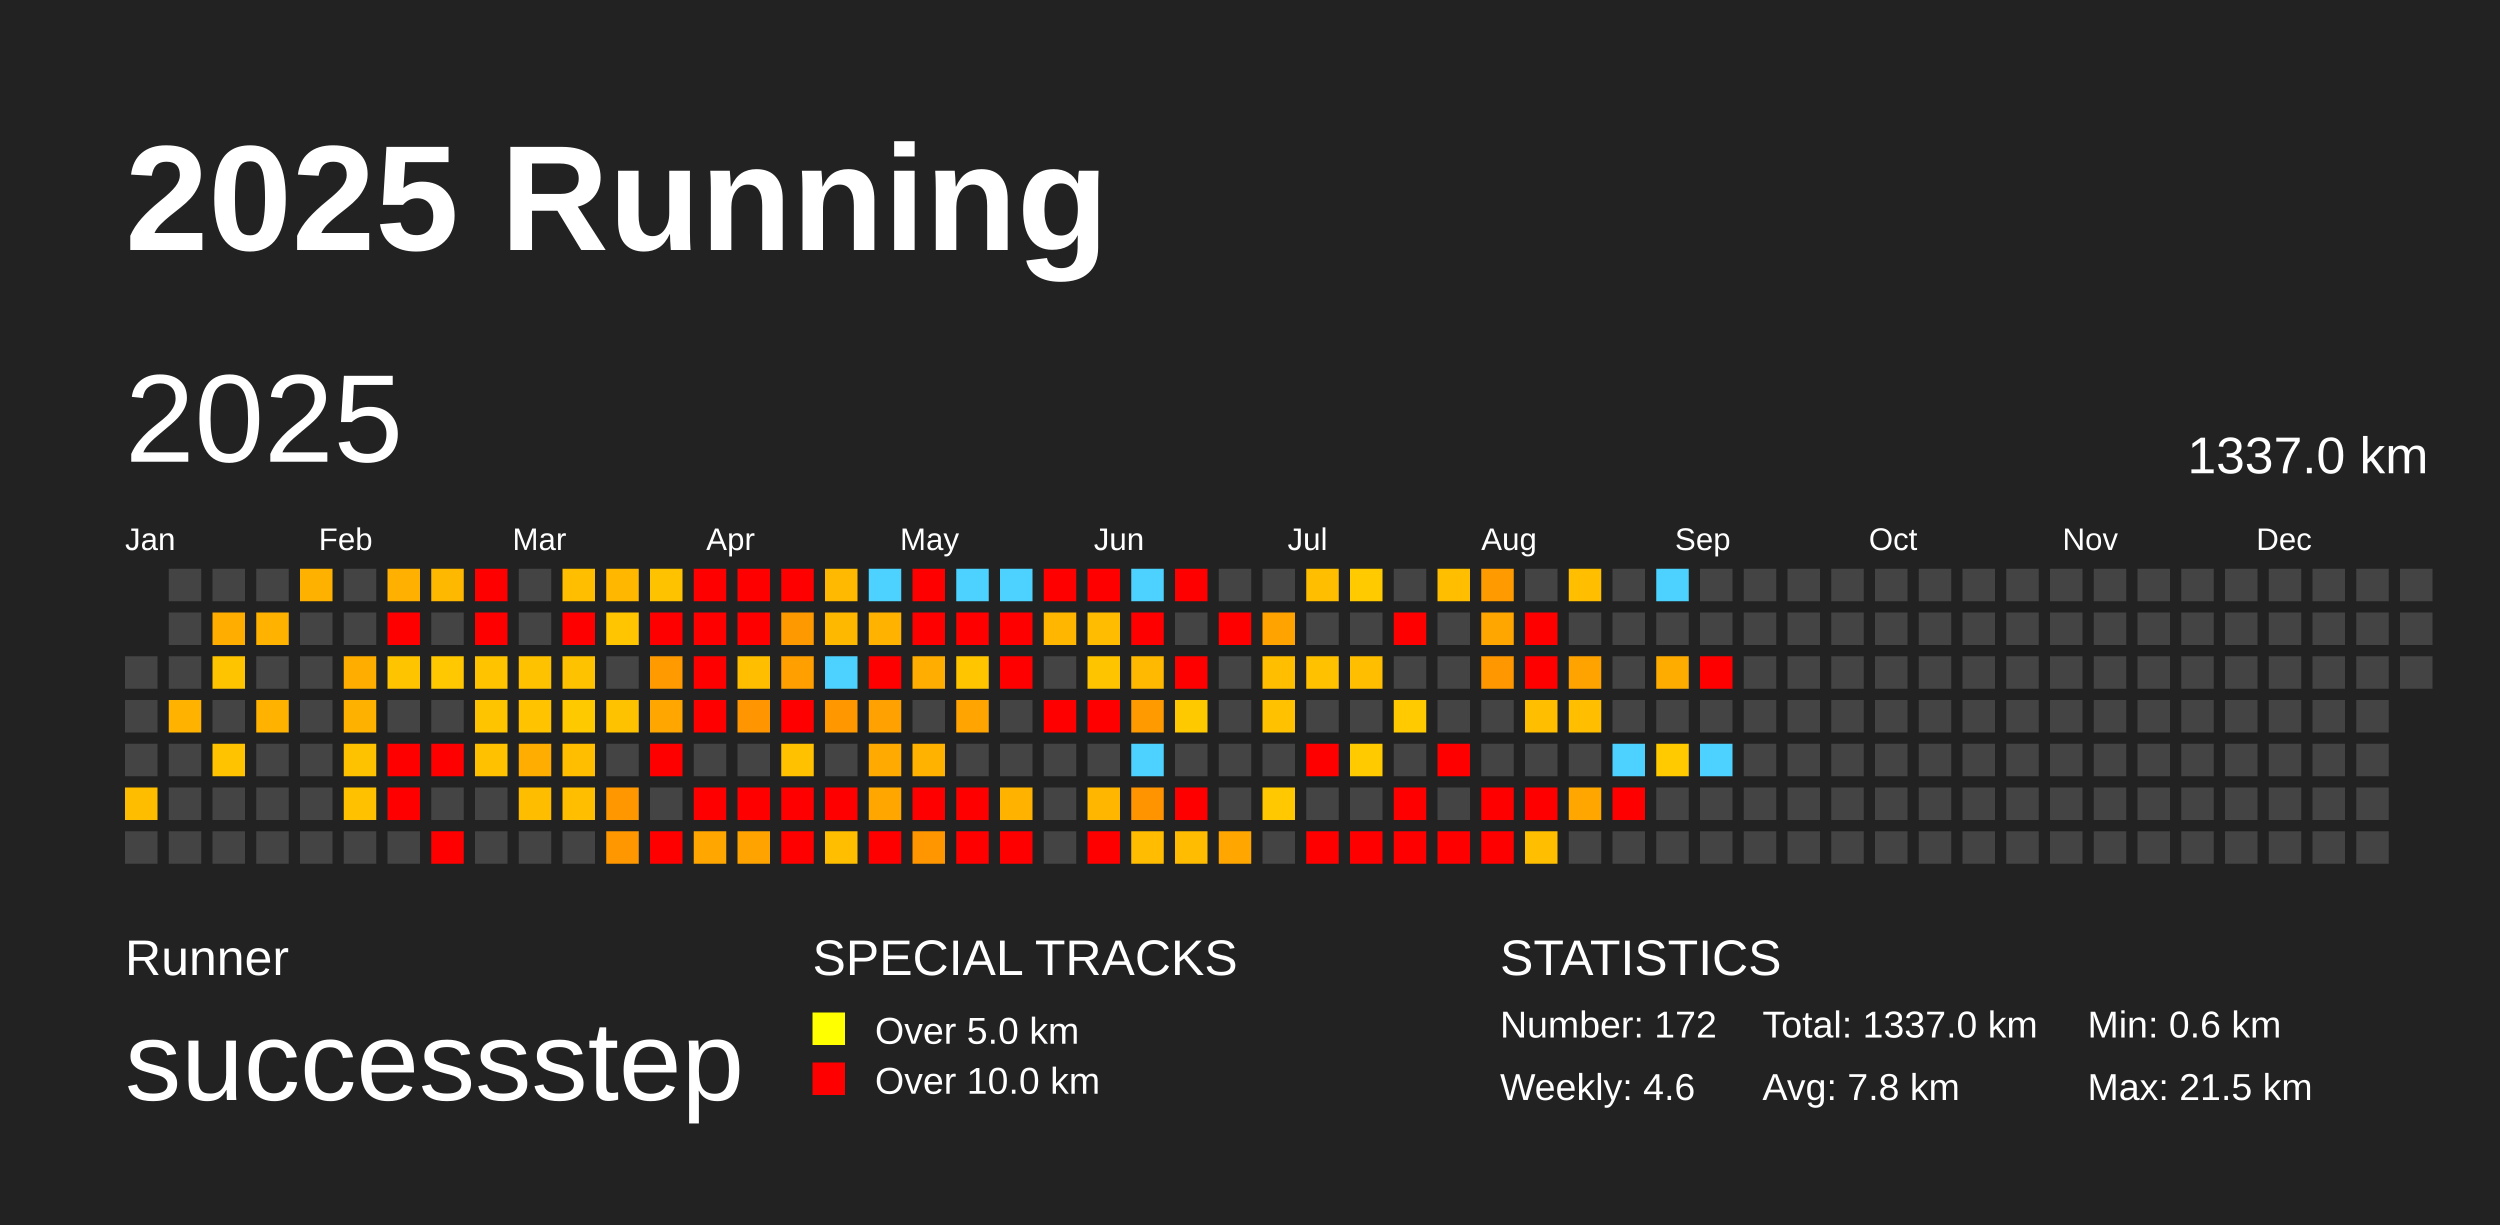
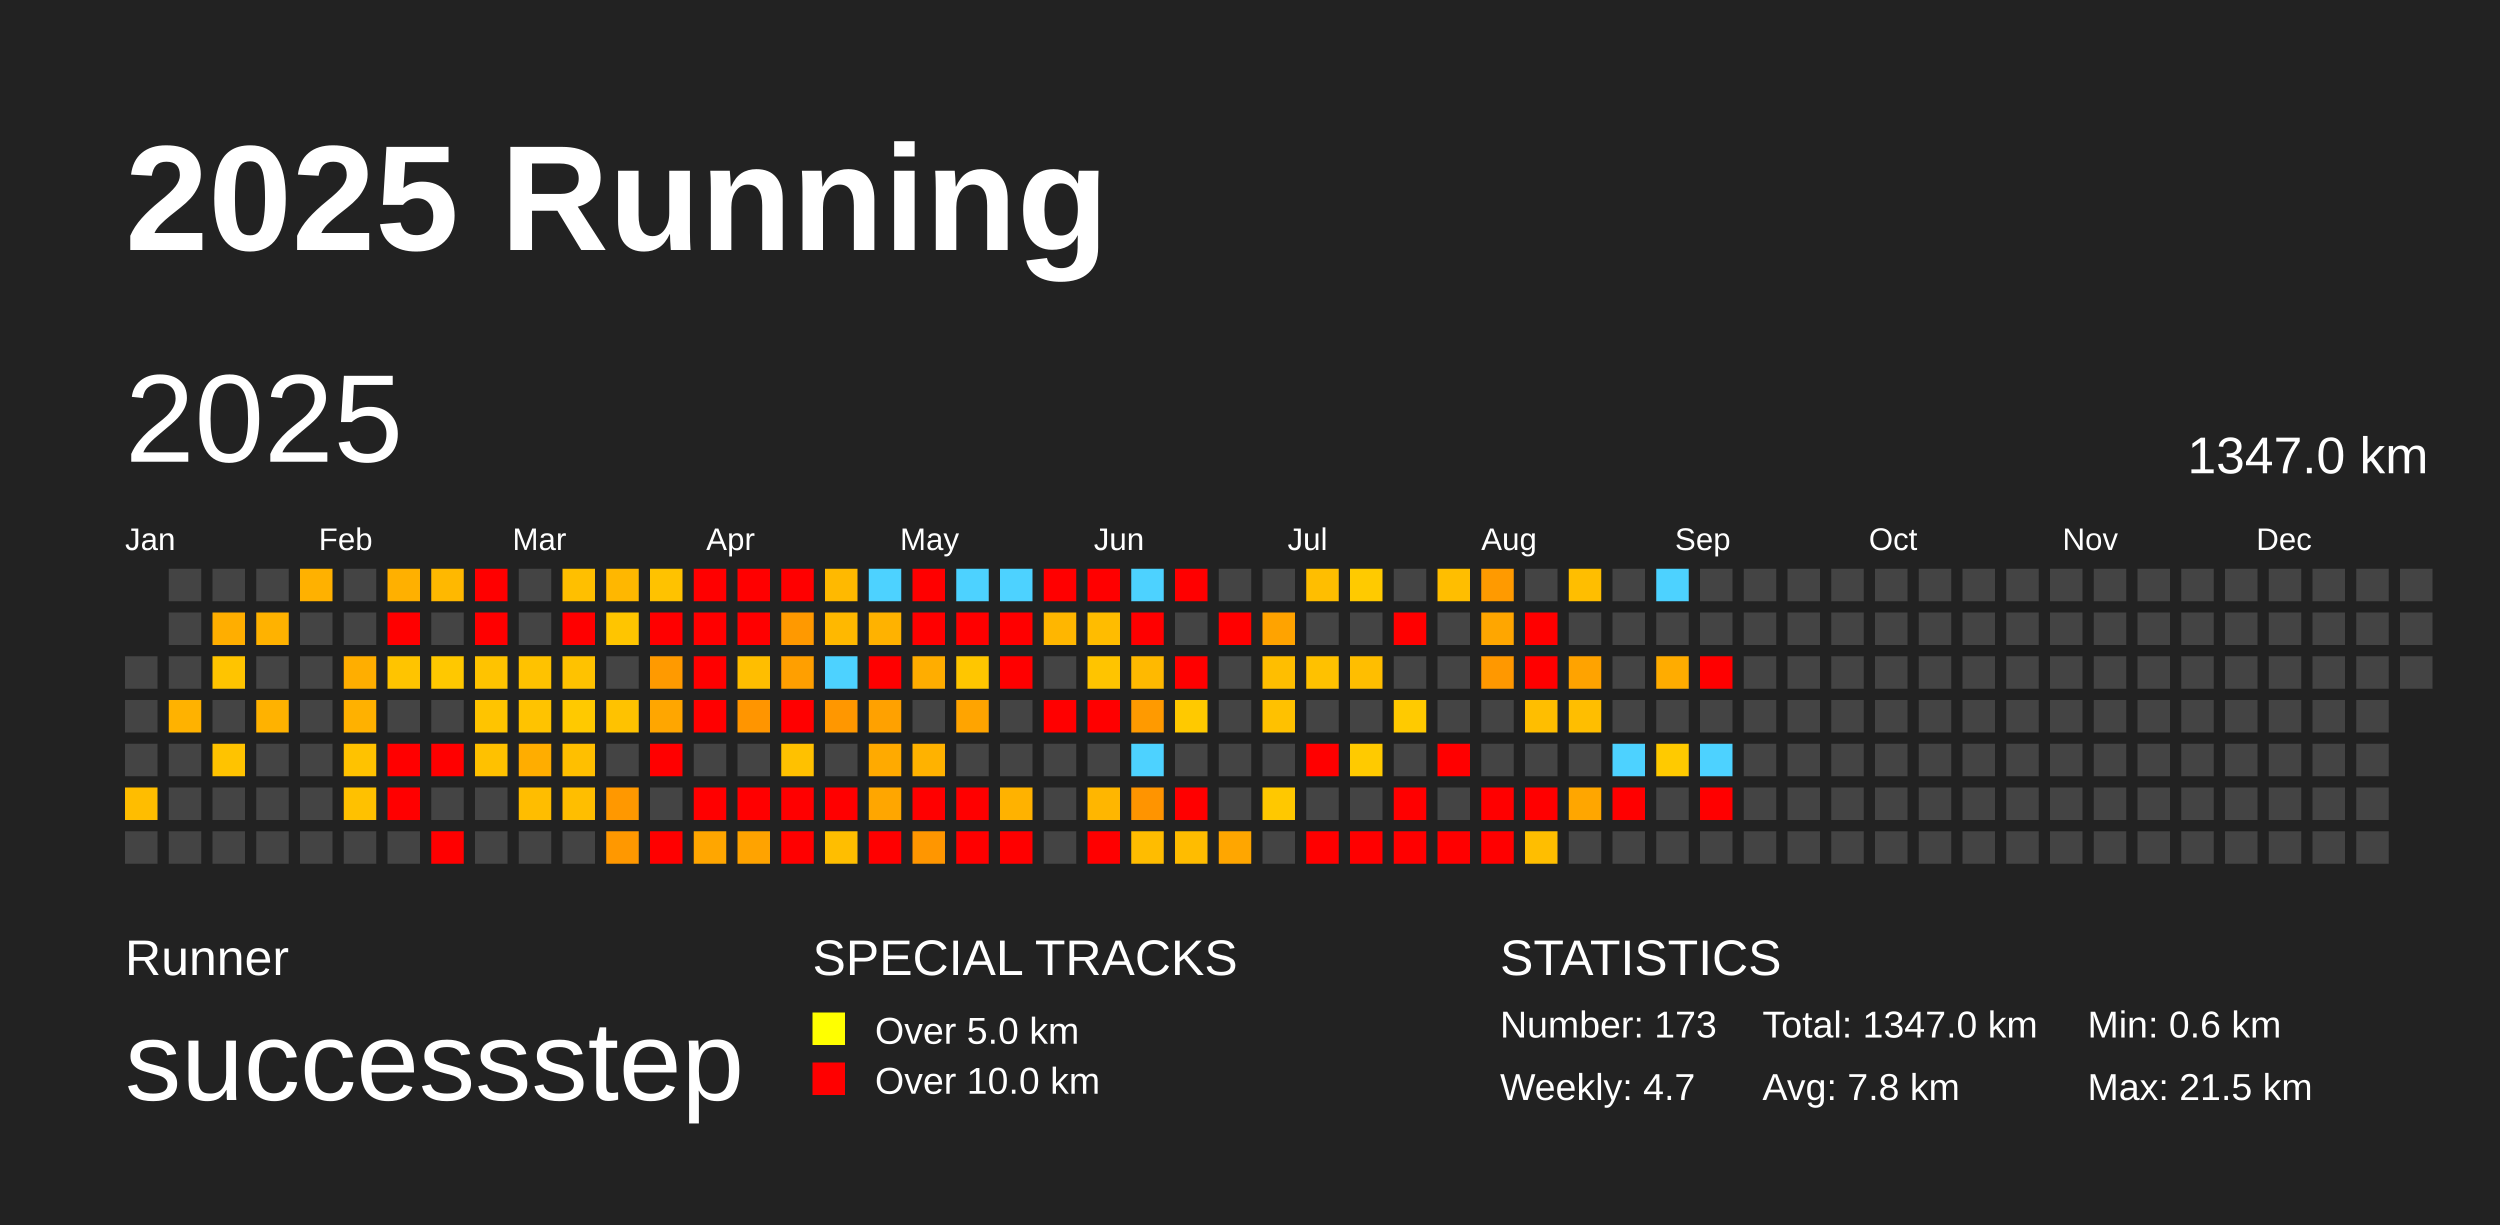
<svg xmlns="http://www.w3.org/2000/svg" baseProfile="full" height="98mm" version="1.1" viewBox="0,0,200,98" width="200mm">
  <defs />
  <rect fill="#222222" height="98" width="200" x="0" y="0" />
  <text fill="#FFFFFF" style="font-size:12px; font-family:Arial; font-weight:bold;" x="10" y="20">2025 Running</text>
  <text fill="#FFFFFF" style="font-size:4px; font-family:Arial" x="10" y="78">Runner</text>
  <text fill="#FFFFFF" style="font-size:9px; font-family:Arial" x="10" y="88">successstep</text>
  <text fill="#FFFFFF" style="font-size:4px; font-family:Arial" x="65" y="78">SPECIAL TRACKS</text>
  <rect fill="yellow" height="2.6" width="2.6" x="65" y="81" />
  <text fill="#FFFFFF" style="font-size:3px; font-family:Arial" x="70" y="83.5">Over 5.0 km</text>
  <rect fill="red" height="2.6" width="2.6" x="65" y="85" />
  <text fill="#FFFFFF" style="font-size:3px; font-family:Arial" x="70" y="87.5">Over 10.0 km</text>
  <text fill="#FFFFFF" style="font-size:4px; font-family:Arial" x="120" y="78">STATISTICS</text>
-   <text fill="#FFFFFF" style="font-size:3px; font-family:Arial" x="120" y="83">Number: 172</text>
-   <text fill="#FFFFFF" style="font-size:3px; font-family:Arial" x="120" y="88">Weekly: 4.6</text>
-   <text fill="#FFFFFF" style="font-size:3px; font-family:Arial" x="141" y="83">Total: 1337.0 km</text>
+   <text fill="#FFFFFF" style="font-size:3px; font-family:Arial" x="120" y="83">Number: 173</text>
+   <text fill="#FFFFFF" style="font-size:3px; font-family:Arial" x="120" y="88">Weekly: 4.7</text>
+   <text fill="#FFFFFF" style="font-size:3px; font-family:Arial" x="141" y="83">Total: 1347.0 km</text>
  <text fill="#FFFFFF" style="font-size:3px; font-family:Arial" x="141" y="88">Avg: 7.8 km</text>
  <text fill="#FFFFFF" style="font-size:3px; font-family:Arial" x="167" y="83">Min: 0.6 km</text>
  <text fill="#FFFFFF" style="font-size:3px; font-family:Arial" x="167" y="88">Max: 21.5 km</text>
  <text dominant-baseline="hanging" fill="#FFFFFF" style="font-size:10.0px; font-family:Arial;" x="10" y="30">2025</text>
-   <text dominant-baseline="hanging" fill="#FFFFFF" style="font-size:4.125px; font-family:Arial;" x="175" y="35">1337.0 km</text>
+   <text dominant-baseline="hanging" fill="#FFFFFF" style="font-size:4.125px; font-family:Arial;" x="175" y="35">1347.0 km</text>
  <text fill="#FFFFFF" style="font-size:2.5px; font-family:Arial" x="10.0" y="44">Jan</text>
  <text fill="#FFFFFF" style="font-size:2.5px; font-family:Arial" x="25.5" y="44">Feb</text>
  <text fill="#FFFFFF" style="font-size:2.5px; font-family:Arial" x="41.0" y="44">Mar</text>
  <text fill="#FFFFFF" style="font-size:2.5px; font-family:Arial" x="56.5" y="44">Apr</text>
  <text fill="#FFFFFF" style="font-size:2.5px; font-family:Arial" x="72.0" y="44">May</text>
  <text fill="#FFFFFF" style="font-size:2.5px; font-family:Arial" x="87.5" y="44">Jun</text>
  <text fill="#FFFFFF" style="font-size:2.5px; font-family:Arial" x="103.0" y="44">Jul</text>
  <text fill="#FFFFFF" style="font-size:2.5px; font-family:Arial" x="118.5" y="44">Aug</text>
  <text fill="#FFFFFF" style="font-size:2.5px; font-family:Arial" x="134.0" y="44">Sep</text>
  <text fill="#FFFFFF" style="font-size:2.5px; font-family:Arial" x="149.5" y="44">Oct</text>
  <text fill="#FFFFFF" style="font-size:2.5px; font-family:Arial" x="165.0" y="44">Nov</text>
  <text fill="#FFFFFF" style="font-size:2.5px; font-family:Arial" x="180.5" y="44">Dec</text>
  <rect fill="#444444" height="2.6" width="2.6" x="10.0" y="52.5" />
  <rect fill="#444444" height="2.6" width="2.6" x="10.0" y="56.0" />
  <rect fill="#444444" height="2.6" width="2.6" x="10.0" y="59.5" />
  <rect fill="#ffbd00" height="2.6" width="2.6" x="10.0" y="63.0" />
  <rect fill="#444444" height="2.6" width="2.6" x="10.0" y="66.5" />
  <rect fill="#444444" height="2.6" width="2.6" x="13.5" y="45.5" />
  <rect fill="#444444" height="2.6" width="2.6" x="13.5" y="49.0" />
  <rect fill="#444444" height="2.6" width="2.6" x="13.5" y="52.5" />
  <rect fill="#ffb200" height="2.6" width="2.6" x="13.5" y="56.0" />
  <rect fill="#444444" height="2.6" width="2.6" x="13.5" y="59.5" />
  <rect fill="#444444" height="2.6" width="2.6" x="13.5" y="63.0" />
  <rect fill="#444444" height="2.6" width="2.6" x="13.5" y="66.5" />
  <rect fill="#444444" height="2.6" width="2.6" x="17.0" y="45.5" />
  <rect fill="#ffae00" height="2.6" width="2.6" x="17.0" y="49.0" />
  <rect fill="#ffc400" height="2.6" width="2.6" x="17.0" y="52.5" />
  <rect fill="#444444" height="2.6" width="2.6" x="17.0" y="56.0" />
  <rect fill="#ffc300" height="2.6" width="2.6" x="17.0" y="59.5" />
  <rect fill="#444444" height="2.6" width="2.6" x="17.0" y="63.0" />
  <rect fill="#444444" height="2.6" width="2.6" x="17.0" y="66.5" />
  <rect fill="#444444" height="2.6" width="2.6" x="20.5" y="45.5" />
  <rect fill="#ffb200" height="2.6" width="2.6" x="20.5" y="49.0" />
  <rect fill="#444444" height="2.6" width="2.6" x="20.5" y="52.5" />
  <rect fill="#ffb200" height="2.6" width="2.6" x="20.5" y="56.0" />
  <rect fill="#444444" height="2.6" width="2.6" x="20.5" y="59.5" />
  <rect fill="#444444" height="2.6" width="2.6" x="20.5" y="63.0" />
  <rect fill="#444444" height="2.6" width="2.6" x="20.5" y="66.5" />
  <rect fill="#ffb100" height="2.6" width="2.6" x="24.0" y="45.5" />
  <rect fill="#444444" height="2.6" width="2.6" x="24.0" y="49.0" />
  <rect fill="#444444" height="2.6" width="2.6" x="24.0" y="52.5" />
  <rect fill="#444444" height="2.6" width="2.6" x="24.0" y="56.0" />
  <rect fill="#444444" height="2.6" width="2.6" x="24.0" y="59.5" />
  <rect fill="#444444" height="2.6" width="2.6" x="24.0" y="63.0" />
  <rect fill="#444444" height="2.6" width="2.6" x="24.0" y="66.5" />
  <rect fill="#444444" height="2.6" width="2.6" x="27.5" y="45.5" />
  <rect fill="#444444" height="2.6" width="2.6" x="27.5" y="49.0" />
  <rect fill="#ffae00" height="2.6" width="2.6" x="27.5" y="52.5" />
  <rect fill="#ffb100" height="2.6" width="2.6" x="27.5" y="56.0" />
  <rect fill="#ffc200" height="2.6" width="2.6" x="27.5" y="59.5" />
  <rect fill="#ffc100" height="2.6" width="2.6" x="27.5" y="63.0" />
  <rect fill="#444444" height="2.6" width="2.6" x="27.5" y="66.5" />
  <rect fill="#ffb000" height="2.6" width="2.6" x="31.0" y="45.5" />
  <rect fill="red" height="2.6" width="2.6" x="31.0" y="49.0" />
  <rect fill="#ffc400" height="2.6" width="2.6" x="31.0" y="52.5" />
  <rect fill="#444444" height="2.6" width="2.6" x="31.0" y="56.0" />
  <rect fill="red" height="2.6" width="2.6" x="31.0" y="59.5" />
  <rect fill="red" height="2.6" width="2.6" x="31.0" y="63.0" />
  <rect fill="#444444" height="2.6" width="2.6" x="31.0" y="66.5" />
  <rect fill="#ffb800" height="2.6" width="2.6" x="34.5" y="45.5" />
  <rect fill="#444444" height="2.6" width="2.6" x="34.5" y="49.0" />
  <rect fill="#ffc800" height="2.6" width="2.6" x="34.5" y="52.5" />
  <rect fill="#444444" height="2.6" width="2.6" x="34.5" y="56.0" />
  <rect fill="red" height="2.6" width="2.6" x="34.5" y="59.5" />
  <rect fill="#444444" height="2.6" width="2.6" x="34.5" y="63.0" />
  <rect fill="red" height="2.6" width="2.6" x="34.5" y="66.5" />
  <rect fill="red" height="2.6" width="2.6" x="38.0" y="45.5" />
  <rect fill="red" height="2.6" width="2.6" x="38.0" y="49.0" />
  <rect fill="#ffc300" height="2.6" width="2.6" x="38.0" y="52.5" />
  <rect fill="#ffc400" height="2.6" width="2.6" x="38.0" y="56.0" />
  <rect fill="#ffc100" height="2.6" width="2.6" x="38.0" y="59.5" />
  <rect fill="#444444" height="2.6" width="2.6" x="38.0" y="63.0" />
  <rect fill="#444444" height="2.6" width="2.6" x="38.0" y="66.5" />
  <rect fill="#444444" height="2.6" width="2.6" x="41.5" y="45.5" />
  <rect fill="#444444" height="2.6" width="2.6" x="41.5" y="49.0" />
  <rect fill="#ffc200" height="2.6" width="2.6" x="41.5" y="52.5" />
  <rect fill="#ffc300" height="2.6" width="2.6" x="41.5" y="56.0" />
  <rect fill="#ffad00" height="2.6" width="2.6" x="41.5" y="59.5" />
  <rect fill="#ffbd00" height="2.6" width="2.6" x="41.5" y="63.0" />
  <rect fill="#444444" height="2.6" width="2.6" x="41.5" y="66.5" />
  <rect fill="#ffbf00" height="2.6" width="2.6" x="45.0" y="45.5" />
  <rect fill="red" height="2.6" width="2.6" x="45.0" y="49.0" />
  <rect fill="#ffc200" height="2.6" width="2.6" x="45.0" y="52.5" />
  <rect fill="#ffc900" height="2.6" width="2.6" x="45.0" y="56.0" />
  <rect fill="#ffbf00" height="2.6" width="2.6" x="45.0" y="59.5" />
  <rect fill="#ffbe00" height="2.6" width="2.6" x="45.0" y="63.0" />
  <rect fill="#444444" height="2.6" width="2.6" x="45.0" y="66.5" />
  <rect fill="#ffb700" height="2.6" width="2.6" x="48.5" y="45.5" />
  <rect fill="#ffc500" height="2.6" width="2.6" x="48.5" y="49.0" />
  <rect fill="#444444" height="2.6" width="2.6" x="48.5" y="52.5" />
  <rect fill="#ffc200" height="2.6" width="2.6" x="48.5" y="56.0" />
  <rect fill="#444444" height="2.6" width="2.6" x="48.5" y="59.5" />
  <rect fill="#ff9800" height="2.6" width="2.6" x="48.5" y="63.0" />
  <rect fill="#ff9800" height="2.6" width="2.6" x="48.5" y="66.5" />
  <rect fill="#ffc200" height="2.6" width="2.6" x="52.0" y="45.5" />
  <rect fill="red" height="2.6" width="2.6" x="52.0" y="49.0" />
  <rect fill="#ff9a00" height="2.6" width="2.6" x="52.0" y="52.5" />
  <rect fill="#ffa600" height="2.6" width="2.6" x="52.0" y="56.0" />
  <rect fill="red" height="2.6" width="2.6" x="52.0" y="59.5" />
  <rect fill="#444444" height="2.6" width="2.6" x="52.0" y="63.0" />
  <rect fill="red" height="2.6" width="2.6" x="52.0" y="66.5" />
  <rect fill="red" height="2.6" width="2.6" x="55.5" y="45.5" />
  <rect fill="red" height="2.6" width="2.6" x="55.5" y="49.0" />
  <rect fill="red" height="2.6" width="2.6" x="55.5" y="52.5" />
  <rect fill="red" height="2.6" width="2.6" x="55.5" y="56.0" />
  <rect fill="#444444" height="2.6" width="2.6" x="55.5" y="59.5" />
  <rect fill="red" height="2.6" width="2.6" x="55.5" y="63.0" />
  <rect fill="#ffa600" height="2.6" width="2.6" x="55.5" y="66.5" />
  <rect fill="red" height="2.6" width="2.6" x="59.0" y="45.5" />
  <rect fill="red" height="2.6" width="2.6" x="59.0" y="49.0" />
  <rect fill="#ffbe00" height="2.6" width="2.6" x="59.0" y="52.5" />
  <rect fill="#ff9500" height="2.6" width="2.6" x="59.0" y="56.0" />
  <rect fill="#444444" height="2.6" width="2.6" x="59.0" y="59.5" />
  <rect fill="red" height="2.6" width="2.6" x="59.0" y="63.0" />
  <rect fill="#ffa300" height="2.6" width="2.6" x="59.0" y="66.5" />
  <rect fill="red" height="2.6" width="2.6" x="62.5" y="45.5" />
  <rect fill="#ff9900" height="2.6" width="2.6" x="62.5" y="49.0" />
  <rect fill="#ff9f00" height="2.6" width="2.6" x="62.5" y="52.5" />
  <rect fill="red" height="2.6" width="2.6" x="62.5" y="56.0" />
  <rect fill="#ffc100" height="2.6" width="2.6" x="62.5" y="59.5" />
  <rect fill="red" height="2.6" width="2.6" x="62.5" y="63.0" />
  <rect fill="red" height="2.6" width="2.6" x="62.5" y="66.5" />
  <rect fill="#ffb900" height="2.6" width="2.6" x="66.0" y="45.5" />
  <rect fill="#ffb800" height="2.6" width="2.6" x="66.0" y="49.0" />
  <rect fill="#4dd2ff" height="2.6" width="2.6" x="66.0" y="52.5" />
  <rect fill="#ff9700" height="2.6" width="2.6" x="66.0" y="56.0" />
  <rect fill="#444444" height="2.6" width="2.6" x="66.0" y="59.5" />
  <rect fill="red" height="2.6" width="2.6" x="66.0" y="63.0" />
  <rect fill="#ffbe00" height="2.6" width="2.6" x="66.0" y="66.5" />
  <rect fill="#4dd2ff" height="2.6" width="2.6" x="69.5" y="45.5" />
  <rect fill="#ffb200" height="2.6" width="2.6" x="69.5" y="49.0" />
  <rect fill="red" height="2.6" width="2.6" x="69.5" y="52.5" />
  <rect fill="#ffa100" height="2.6" width="2.6" x="69.5" y="56.0" />
  <rect fill="#ffaa00" height="2.6" width="2.6" x="69.5" y="59.5" />
  <rect fill="#ffa600" height="2.6" width="2.6" x="69.5" y="63.0" />
  <rect fill="red" height="2.6" width="2.6" x="69.5" y="66.5" />
  <rect fill="red" height="2.6" width="2.6" x="73.0" y="45.5" />
  <rect fill="red" height="2.6" width="2.6" x="73.0" y="49.0" />
  <rect fill="#ffad00" height="2.6" width="2.6" x="73.0" y="52.5" />
  <rect fill="#444444" height="2.6" width="2.6" x="73.0" y="56.0" />
  <rect fill="#ffb200" height="2.6" width="2.6" x="73.0" y="59.5" />
  <rect fill="red" height="2.6" width="2.6" x="73.0" y="63.0" />
  <rect fill="#ff9600" height="2.6" width="2.6" x="73.0" y="66.5" />
  <rect fill="#4dd2ff" height="2.6" width="2.6" x="76.5" y="45.5" />
  <rect fill="red" height="2.6" width="2.6" x="76.5" y="49.0" />
  <rect fill="#ffc600" height="2.6" width="2.6" x="76.5" y="52.5" />
  <rect fill="#ffa400" height="2.6" width="2.6" x="76.5" y="56.0" />
  <rect fill="#444444" height="2.6" width="2.6" x="76.5" y="59.5" />
  <rect fill="red" height="2.6" width="2.6" x="76.5" y="63.0" />
  <rect fill="red" height="2.6" width="2.6" x="76.5" y="66.5" />
  <rect fill="#4dd2ff" height="2.6" width="2.6" x="80.0" y="45.5" />
  <rect fill="red" height="2.6" width="2.6" x="80.0" y="49.0" />
  <rect fill="red" height="2.6" width="2.6" x="80.0" y="52.5" />
  <rect fill="#444444" height="2.6" width="2.6" x="80.0" y="56.0" />
  <rect fill="#444444" height="2.6" width="2.6" x="80.0" y="59.5" />
  <rect fill="#ffb200" height="2.6" width="2.6" x="80.0" y="63.0" />
  <rect fill="red" height="2.6" width="2.6" x="80.0" y="66.5" />
  <rect fill="red" height="2.6" width="2.6" x="83.5" y="45.5" />
  <rect fill="#ffb600" height="2.6" width="2.6" x="83.5" y="49.0" />
  <rect fill="#444444" height="2.6" width="2.6" x="83.5" y="52.5" />
  <rect fill="red" height="2.6" width="2.6" x="83.5" y="56.0" />
  <rect fill="#444444" height="2.6" width="2.6" x="83.5" y="59.5" />
  <rect fill="#444444" height="2.6" width="2.6" x="83.5" y="63.0" />
  <rect fill="#444444" height="2.6" width="2.6" x="83.5" y="66.5" />
  <rect fill="red" height="2.6" width="2.6" x="87.0" y="45.5" />
  <rect fill="#ffbc00" height="2.6" width="2.6" x="87.0" y="49.0" />
  <rect fill="#ffc400" height="2.6" width="2.6" x="87.0" y="52.5" />
  <rect fill="red" height="2.6" width="2.6" x="87.0" y="56.0" />
  <rect fill="#444444" height="2.6" width="2.6" x="87.0" y="59.5" />
  <rect fill="#ffb600" height="2.6" width="2.6" x="87.0" y="63.0" />
  <rect fill="red" height="2.6" width="2.6" x="87.0" y="66.5" />
  <rect fill="#4dd2ff" height="2.6" width="2.6" x="90.5" y="45.5" />
  <rect fill="red" height="2.6" width="2.6" x="90.5" y="49.0" />
  <rect fill="#ffb900" height="2.6" width="2.6" x="90.5" y="52.5" />
  <rect fill="#ff9a00" height="2.6" width="2.6" x="90.5" y="56.0" />
  <rect fill="#4dd2ff" height="2.6" width="2.6" x="90.5" y="59.5" />
  <rect fill="#ff9400" height="2.6" width="2.6" x="90.5" y="63.0" />
  <rect fill="#ffbc00" height="2.6" width="2.6" x="90.5" y="66.5" />
  <rect fill="red" height="2.6" width="2.6" x="94.0" y="45.5" />
  <rect fill="#444444" height="2.6" width="2.6" x="94.0" y="49.0" />
  <rect fill="red" height="2.6" width="2.6" x="94.0" y="52.5" />
  <rect fill="#ffc900" height="2.6" width="2.6" x="94.0" y="56.0" />
  <rect fill="#444444" height="2.6" width="2.6" x="94.0" y="59.5" />
  <rect fill="red" height="2.6" width="2.6" x="94.0" y="63.0" />
  <rect fill="#ffbc00" height="2.6" width="2.6" x="94.0" y="66.5" />
  <rect fill="#444444" height="2.6" width="2.6" x="97.5" y="45.5" />
  <rect fill="red" height="2.6" width="2.6" x="97.5" y="49.0" />
  <rect fill="#444444" height="2.6" width="2.6" x="97.5" y="52.5" />
  <rect fill="#444444" height="2.6" width="2.6" x="97.5" y="56.0" />
  <rect fill="#444444" height="2.6" width="2.6" x="97.5" y="59.5" />
  <rect fill="#444444" height="2.6" width="2.6" x="97.5" y="63.0" />
  <rect fill="#ffa600" height="2.6" width="2.6" x="97.5" y="66.5" />
  <rect fill="#444444" height="2.6" width="2.6" x="101.0" y="45.5" />
  <rect fill="#ffa300" height="2.6" width="2.6" x="101.0" y="49.0" />
  <rect fill="#ffbe00" height="2.6" width="2.6" x="101.0" y="52.5" />
  <rect fill="#ffc100" height="2.6" width="2.6" x="101.0" y="56.0" />
  <rect fill="#444444" height="2.6" width="2.6" x="101.0" y="59.5" />
  <rect fill="#ffc800" height="2.6" width="2.6" x="101.0" y="63.0" />
  <rect fill="#444444" height="2.6" width="2.6" x="101.0" y="66.5" />
  <rect fill="#ffbe00" height="2.6" width="2.6" x="104.5" y="45.5" />
  <rect fill="#444444" height="2.6" width="2.6" x="104.5" y="49.0" />
  <rect fill="#ffc100" height="2.6" width="2.6" x="104.5" y="52.5" />
  <rect fill="#444444" height="2.6" width="2.6" x="104.5" y="56.0" />
  <rect fill="red" height="2.6" width="2.6" x="104.5" y="59.5" />
  <rect fill="#444444" height="2.6" width="2.6" x="104.5" y="63.0" />
  <rect fill="red" height="2.6" width="2.6" x="104.5" y="66.5" />
  <rect fill="#ffca00" height="2.6" width="2.6" x="108.0" y="45.5" />
  <rect fill="#444444" height="2.6" width="2.6" x="108.0" y="49.0" />
  <rect fill="#ffbe00" height="2.6" width="2.6" x="108.0" y="52.5" />
  <rect fill="#444444" height="2.6" width="2.6" x="108.0" y="56.0" />
  <rect fill="#ffca00" height="2.6" width="2.6" x="108.0" y="59.5" />
  <rect fill="#444444" height="2.6" width="2.6" x="108.0" y="63.0" />
  <rect fill="red" height="2.6" width="2.6" x="108.0" y="66.5" />
  <rect fill="#444444" height="2.6" width="2.6" x="111.5" y="45.5" />
  <rect fill="red" height="2.6" width="2.6" x="111.5" y="49.0" />
  <rect fill="#444444" height="2.6" width="2.6" x="111.5" y="52.5" />
  <rect fill="#ffca00" height="2.6" width="2.6" x="111.5" y="56.0" />
  <rect fill="#444444" height="2.6" width="2.6" x="111.5" y="59.5" />
  <rect fill="red" height="2.6" width="2.6" x="111.5" y="63.0" />
  <rect fill="red" height="2.6" width="2.6" x="111.5" y="66.5" />
  <rect fill="#ffbe00" height="2.6" width="2.6" x="115.0" y="45.5" />
  <rect fill="#444444" height="2.6" width="2.6" x="115.0" y="49.0" />
  <rect fill="#444444" height="2.6" width="2.6" x="115.0" y="52.5" />
  <rect fill="#444444" height="2.6" width="2.6" x="115.0" y="56.0" />
  <rect fill="red" height="2.6" width="2.6" x="115.0" y="59.5" />
  <rect fill="#444444" height="2.6" width="2.6" x="115.0" y="63.0" />
  <rect fill="red" height="2.6" width="2.6" x="115.0" y="66.5" />
  <rect fill="#ff9a00" height="2.6" width="2.6" x="118.5" y="45.5" />
  <rect fill="#ffa600" height="2.6" width="2.6" x="118.5" y="49.0" />
  <rect fill="#ff9800" height="2.6" width="2.6" x="118.5" y="52.5" />
  <rect fill="#444444" height="2.6" width="2.6" x="118.5" y="56.0" />
  <rect fill="#444444" height="2.6" width="2.6" x="118.5" y="59.5" />
  <rect fill="red" height="2.6" width="2.6" x="118.5" y="63.0" />
  <rect fill="red" height="2.6" width="2.6" x="118.5" y="66.5" />
  <rect fill="#444444" height="2.6" width="2.6" x="122.0" y="45.5" />
  <rect fill="red" height="2.6" width="2.6" x="122.0" y="49.0" />
  <rect fill="red" height="2.6" width="2.6" x="122.0" y="52.5" />
  <rect fill="#ffbe00" height="2.6" width="2.6" x="122.0" y="56.0" />
  <rect fill="#444444" height="2.6" width="2.6" x="122.0" y="59.5" />
  <rect fill="red" height="2.6" width="2.6" x="122.0" y="63.0" />
  <rect fill="#ffbe00" height="2.6" width="2.6" x="122.0" y="66.5" />
  <rect fill="#ffbe00" height="2.6" width="2.6" x="125.5" y="45.5" />
  <rect fill="#444444" height="2.6" width="2.6" x="125.5" y="49.0" />
  <rect fill="#ffa300" height="2.6" width="2.6" x="125.5" y="52.5" />
  <rect fill="#ffbe00" height="2.6" width="2.6" x="125.5" y="56.0" />
  <rect fill="#444444" height="2.6" width="2.6" x="125.5" y="59.5" />
  <rect fill="#ffa600" height="2.6" width="2.6" x="125.5" y="63.0" />
  <rect fill="#444444" height="2.6" width="2.6" x="125.5" y="66.5" />
  <rect fill="#444444" height="2.6" width="2.6" x="129.0" y="45.5" />
  <rect fill="#444444" height="2.6" width="2.6" x="129.0" y="49.0" />
  <rect fill="#444444" height="2.6" width="2.6" x="129.0" y="52.5" />
  <rect fill="#444444" height="2.6" width="2.6" x="129.0" y="56.0" />
  <rect fill="#4dd2ff" height="2.6" width="2.6" x="129.0" y="59.5" />
  <rect fill="red" height="2.6" width="2.6" x="129.0" y="63.0" />
  <rect fill="#444444" height="2.6" width="2.6" x="129.0" y="66.5" />
  <rect fill="#4dd2ff" height="2.6" width="2.6" x="132.5" y="45.5" />
  <rect fill="#444444" height="2.6" width="2.6" x="132.5" y="49.0" />
  <rect fill="#ffac00" height="2.6" width="2.6" x="132.5" y="52.5" />
  <rect fill="#444444" height="2.6" width="2.6" x="132.5" y="56.0" />
  <rect fill="#ffca00" height="2.6" width="2.6" x="132.5" y="59.5" />
  <rect fill="#444444" height="2.6" width="2.6" x="132.5" y="63.0" />
  <rect fill="#444444" height="2.6" width="2.6" x="132.5" y="66.5" />
  <rect fill="#444444" height="2.6" width="2.6" x="136.0" y="45.5" />
  <rect fill="#444444" height="2.6" width="2.6" x="136.0" y="49.0" />
  <rect fill="red" height="2.6" width="2.6" x="136.0" y="52.5" />
  <rect fill="#444444" height="2.6" width="2.6" x="136.0" y="56.0" />
  <rect fill="#4dd2ff" height="2.6" width="2.6" x="136.0" y="59.5" />
-   <rect fill="#444444" height="2.6" width="2.6" x="136.0" y="63.0" />
+   <rect fill="red" height="2.6" width="2.6" x="136.0" y="63.0" />
  <rect fill="#444444" height="2.6" width="2.6" x="136.0" y="66.5" />
  <rect fill="#444444" height="2.6" width="2.6" x="139.5" y="45.5" />
  <rect fill="#444444" height="2.6" width="2.6" x="139.5" y="49.0" />
  <rect fill="#444444" height="2.6" width="2.6" x="139.5" y="52.5" />
  <rect fill="#444444" height="2.6" width="2.6" x="139.5" y="56.0" />
  <rect fill="#444444" height="2.6" width="2.6" x="139.5" y="59.5" />
  <rect fill="#444444" height="2.6" width="2.6" x="139.5" y="63.0" />
  <rect fill="#444444" height="2.6" width="2.6" x="139.5" y="66.5" />
  <rect fill="#444444" height="2.6" width="2.6" x="143.0" y="45.5" />
  <rect fill="#444444" height="2.6" width="2.6" x="143.0" y="49.0" />
  <rect fill="#444444" height="2.6" width="2.6" x="143.0" y="52.5" />
  <rect fill="#444444" height="2.6" width="2.6" x="143.0" y="56.0" />
  <rect fill="#444444" height="2.6" width="2.6" x="143.0" y="59.5" />
  <rect fill="#444444" height="2.6" width="2.6" x="143.0" y="63.0" />
  <rect fill="#444444" height="2.6" width="2.6" x="143.0" y="66.5" />
  <rect fill="#444444" height="2.6" width="2.6" x="146.5" y="45.5" />
  <rect fill="#444444" height="2.6" width="2.6" x="146.5" y="49.0" />
  <rect fill="#444444" height="2.6" width="2.6" x="146.5" y="52.5" />
  <rect fill="#444444" height="2.6" width="2.6" x="146.5" y="56.0" />
  <rect fill="#444444" height="2.6" width="2.6" x="146.5" y="59.5" />
  <rect fill="#444444" height="2.6" width="2.6" x="146.5" y="63.0" />
  <rect fill="#444444" height="2.6" width="2.6" x="146.5" y="66.5" />
  <rect fill="#444444" height="2.6" width="2.6" x="150.0" y="45.5" />
  <rect fill="#444444" height="2.6" width="2.6" x="150.0" y="49.0" />
  <rect fill="#444444" height="2.6" width="2.6" x="150.0" y="52.5" />
  <rect fill="#444444" height="2.6" width="2.6" x="150.0" y="56.0" />
  <rect fill="#444444" height="2.6" width="2.6" x="150.0" y="59.5" />
  <rect fill="#444444" height="2.6" width="2.6" x="150.0" y="63.0" />
  <rect fill="#444444" height="2.6" width="2.6" x="150.0" y="66.5" />
  <rect fill="#444444" height="2.6" width="2.6" x="153.5" y="45.5" />
  <rect fill="#444444" height="2.6" width="2.6" x="153.5" y="49.0" />
  <rect fill="#444444" height="2.6" width="2.6" x="153.5" y="52.5" />
  <rect fill="#444444" height="2.6" width="2.6" x="153.5" y="56.0" />
  <rect fill="#444444" height="2.6" width="2.6" x="153.5" y="59.5" />
  <rect fill="#444444" height="2.6" width="2.6" x="153.5" y="63.0" />
  <rect fill="#444444" height="2.6" width="2.6" x="153.5" y="66.5" />
  <rect fill="#444444" height="2.6" width="2.6" x="157.0" y="45.5" />
  <rect fill="#444444" height="2.6" width="2.6" x="157.0" y="49.0" />
  <rect fill="#444444" height="2.6" width="2.6" x="157.0" y="52.5" />
  <rect fill="#444444" height="2.6" width="2.6" x="157.0" y="56.0" />
  <rect fill="#444444" height="2.6" width="2.6" x="157.0" y="59.5" />
  <rect fill="#444444" height="2.6" width="2.6" x="157.0" y="63.0" />
  <rect fill="#444444" height="2.6" width="2.6" x="157.0" y="66.5" />
  <rect fill="#444444" height="2.6" width="2.6" x="160.5" y="45.5" />
  <rect fill="#444444" height="2.6" width="2.6" x="160.5" y="49.0" />
  <rect fill="#444444" height="2.6" width="2.6" x="160.5" y="52.5" />
  <rect fill="#444444" height="2.6" width="2.6" x="160.5" y="56.0" />
  <rect fill="#444444" height="2.6" width="2.6" x="160.5" y="59.5" />
  <rect fill="#444444" height="2.6" width="2.6" x="160.5" y="63.0" />
  <rect fill="#444444" height="2.6" width="2.6" x="160.5" y="66.5" />
  <rect fill="#444444" height="2.6" width="2.6" x="164.0" y="45.5" />
  <rect fill="#444444" height="2.6" width="2.6" x="164.0" y="49.0" />
  <rect fill="#444444" height="2.6" width="2.6" x="164.0" y="52.5" />
  <rect fill="#444444" height="2.6" width="2.6" x="164.0" y="56.0" />
  <rect fill="#444444" height="2.6" width="2.6" x="164.0" y="59.5" />
  <rect fill="#444444" height="2.6" width="2.6" x="164.0" y="63.0" />
  <rect fill="#444444" height="2.6" width="2.6" x="164.0" y="66.5" />
  <rect fill="#444444" height="2.6" width="2.6" x="167.5" y="45.5" />
  <rect fill="#444444" height="2.6" width="2.6" x="167.5" y="49.0" />
  <rect fill="#444444" height="2.6" width="2.6" x="167.5" y="52.5" />
  <rect fill="#444444" height="2.6" width="2.6" x="167.5" y="56.0" />
  <rect fill="#444444" height="2.6" width="2.6" x="167.5" y="59.5" />
  <rect fill="#444444" height="2.6" width="2.6" x="167.5" y="63.0" />
  <rect fill="#444444" height="2.6" width="2.6" x="167.5" y="66.5" />
  <rect fill="#444444" height="2.6" width="2.6" x="171.0" y="45.5" />
  <rect fill="#444444" height="2.6" width="2.6" x="171.0" y="49.0" />
  <rect fill="#444444" height="2.6" width="2.6" x="171.0" y="52.5" />
  <rect fill="#444444" height="2.6" width="2.6" x="171.0" y="56.0" />
  <rect fill="#444444" height="2.6" width="2.6" x="171.0" y="59.5" />
  <rect fill="#444444" height="2.6" width="2.6" x="171.0" y="63.0" />
  <rect fill="#444444" height="2.6" width="2.6" x="171.0" y="66.5" />
  <rect fill="#444444" height="2.6" width="2.6" x="174.5" y="45.5" />
  <rect fill="#444444" height="2.6" width="2.6" x="174.5" y="49.0" />
  <rect fill="#444444" height="2.6" width="2.6" x="174.5" y="52.5" />
  <rect fill="#444444" height="2.6" width="2.6" x="174.5" y="56.0" />
  <rect fill="#444444" height="2.6" width="2.6" x="174.5" y="59.5" />
  <rect fill="#444444" height="2.6" width="2.6" x="174.5" y="63.0" />
  <rect fill="#444444" height="2.6" width="2.6" x="174.5" y="66.5" />
  <rect fill="#444444" height="2.6" width="2.6" x="178.0" y="45.5" />
  <rect fill="#444444" height="2.6" width="2.6" x="178.0" y="49.0" />
  <rect fill="#444444" height="2.6" width="2.6" x="178.0" y="52.5" />
  <rect fill="#444444" height="2.6" width="2.6" x="178.0" y="56.0" />
  <rect fill="#444444" height="2.6" width="2.6" x="178.0" y="59.5" />
  <rect fill="#444444" height="2.6" width="2.6" x="178.0" y="63.0" />
  <rect fill="#444444" height="2.6" width="2.6" x="178.0" y="66.5" />
  <rect fill="#444444" height="2.6" width="2.6" x="181.5" y="45.5" />
  <rect fill="#444444" height="2.6" width="2.6" x="181.5" y="49.0" />
  <rect fill="#444444" height="2.6" width="2.6" x="181.5" y="52.5" />
  <rect fill="#444444" height="2.6" width="2.6" x="181.5" y="56.0" />
  <rect fill="#444444" height="2.6" width="2.6" x="181.5" y="59.5" />
  <rect fill="#444444" height="2.6" width="2.6" x="181.5" y="63.0" />
  <rect fill="#444444" height="2.6" width="2.6" x="181.5" y="66.5" />
  <rect fill="#444444" height="2.6" width="2.6" x="185.0" y="45.5" />
  <rect fill="#444444" height="2.6" width="2.6" x="185.0" y="49.0" />
  <rect fill="#444444" height="2.6" width="2.6" x="185.0" y="52.5" />
  <rect fill="#444444" height="2.6" width="2.6" x="185.0" y="56.0" />
  <rect fill="#444444" height="2.6" width="2.6" x="185.0" y="59.5" />
  <rect fill="#444444" height="2.6" width="2.6" x="185.0" y="63.0" />
  <rect fill="#444444" height="2.6" width="2.6" x="185.0" y="66.5" />
  <rect fill="#444444" height="2.6" width="2.6" x="188.5" y="45.5" />
  <rect fill="#444444" height="2.6" width="2.6" x="188.5" y="49.0" />
  <rect fill="#444444" height="2.6" width="2.6" x="188.5" y="52.5" />
  <rect fill="#444444" height="2.6" width="2.6" x="188.5" y="56.0" />
  <rect fill="#444444" height="2.6" width="2.6" x="188.5" y="59.5" />
  <rect fill="#444444" height="2.6" width="2.6" x="188.5" y="63.0" />
  <rect fill="#444444" height="2.6" width="2.6" x="188.5" y="66.5" />
  <rect fill="#444444" height="2.6" width="2.6" x="192.0" y="45.5" />
  <rect fill="#444444" height="2.6" width="2.6" x="192.0" y="49.0" />
  <rect fill="#444444" height="2.6" width="2.6" x="192.0" y="52.5" />
</svg>
